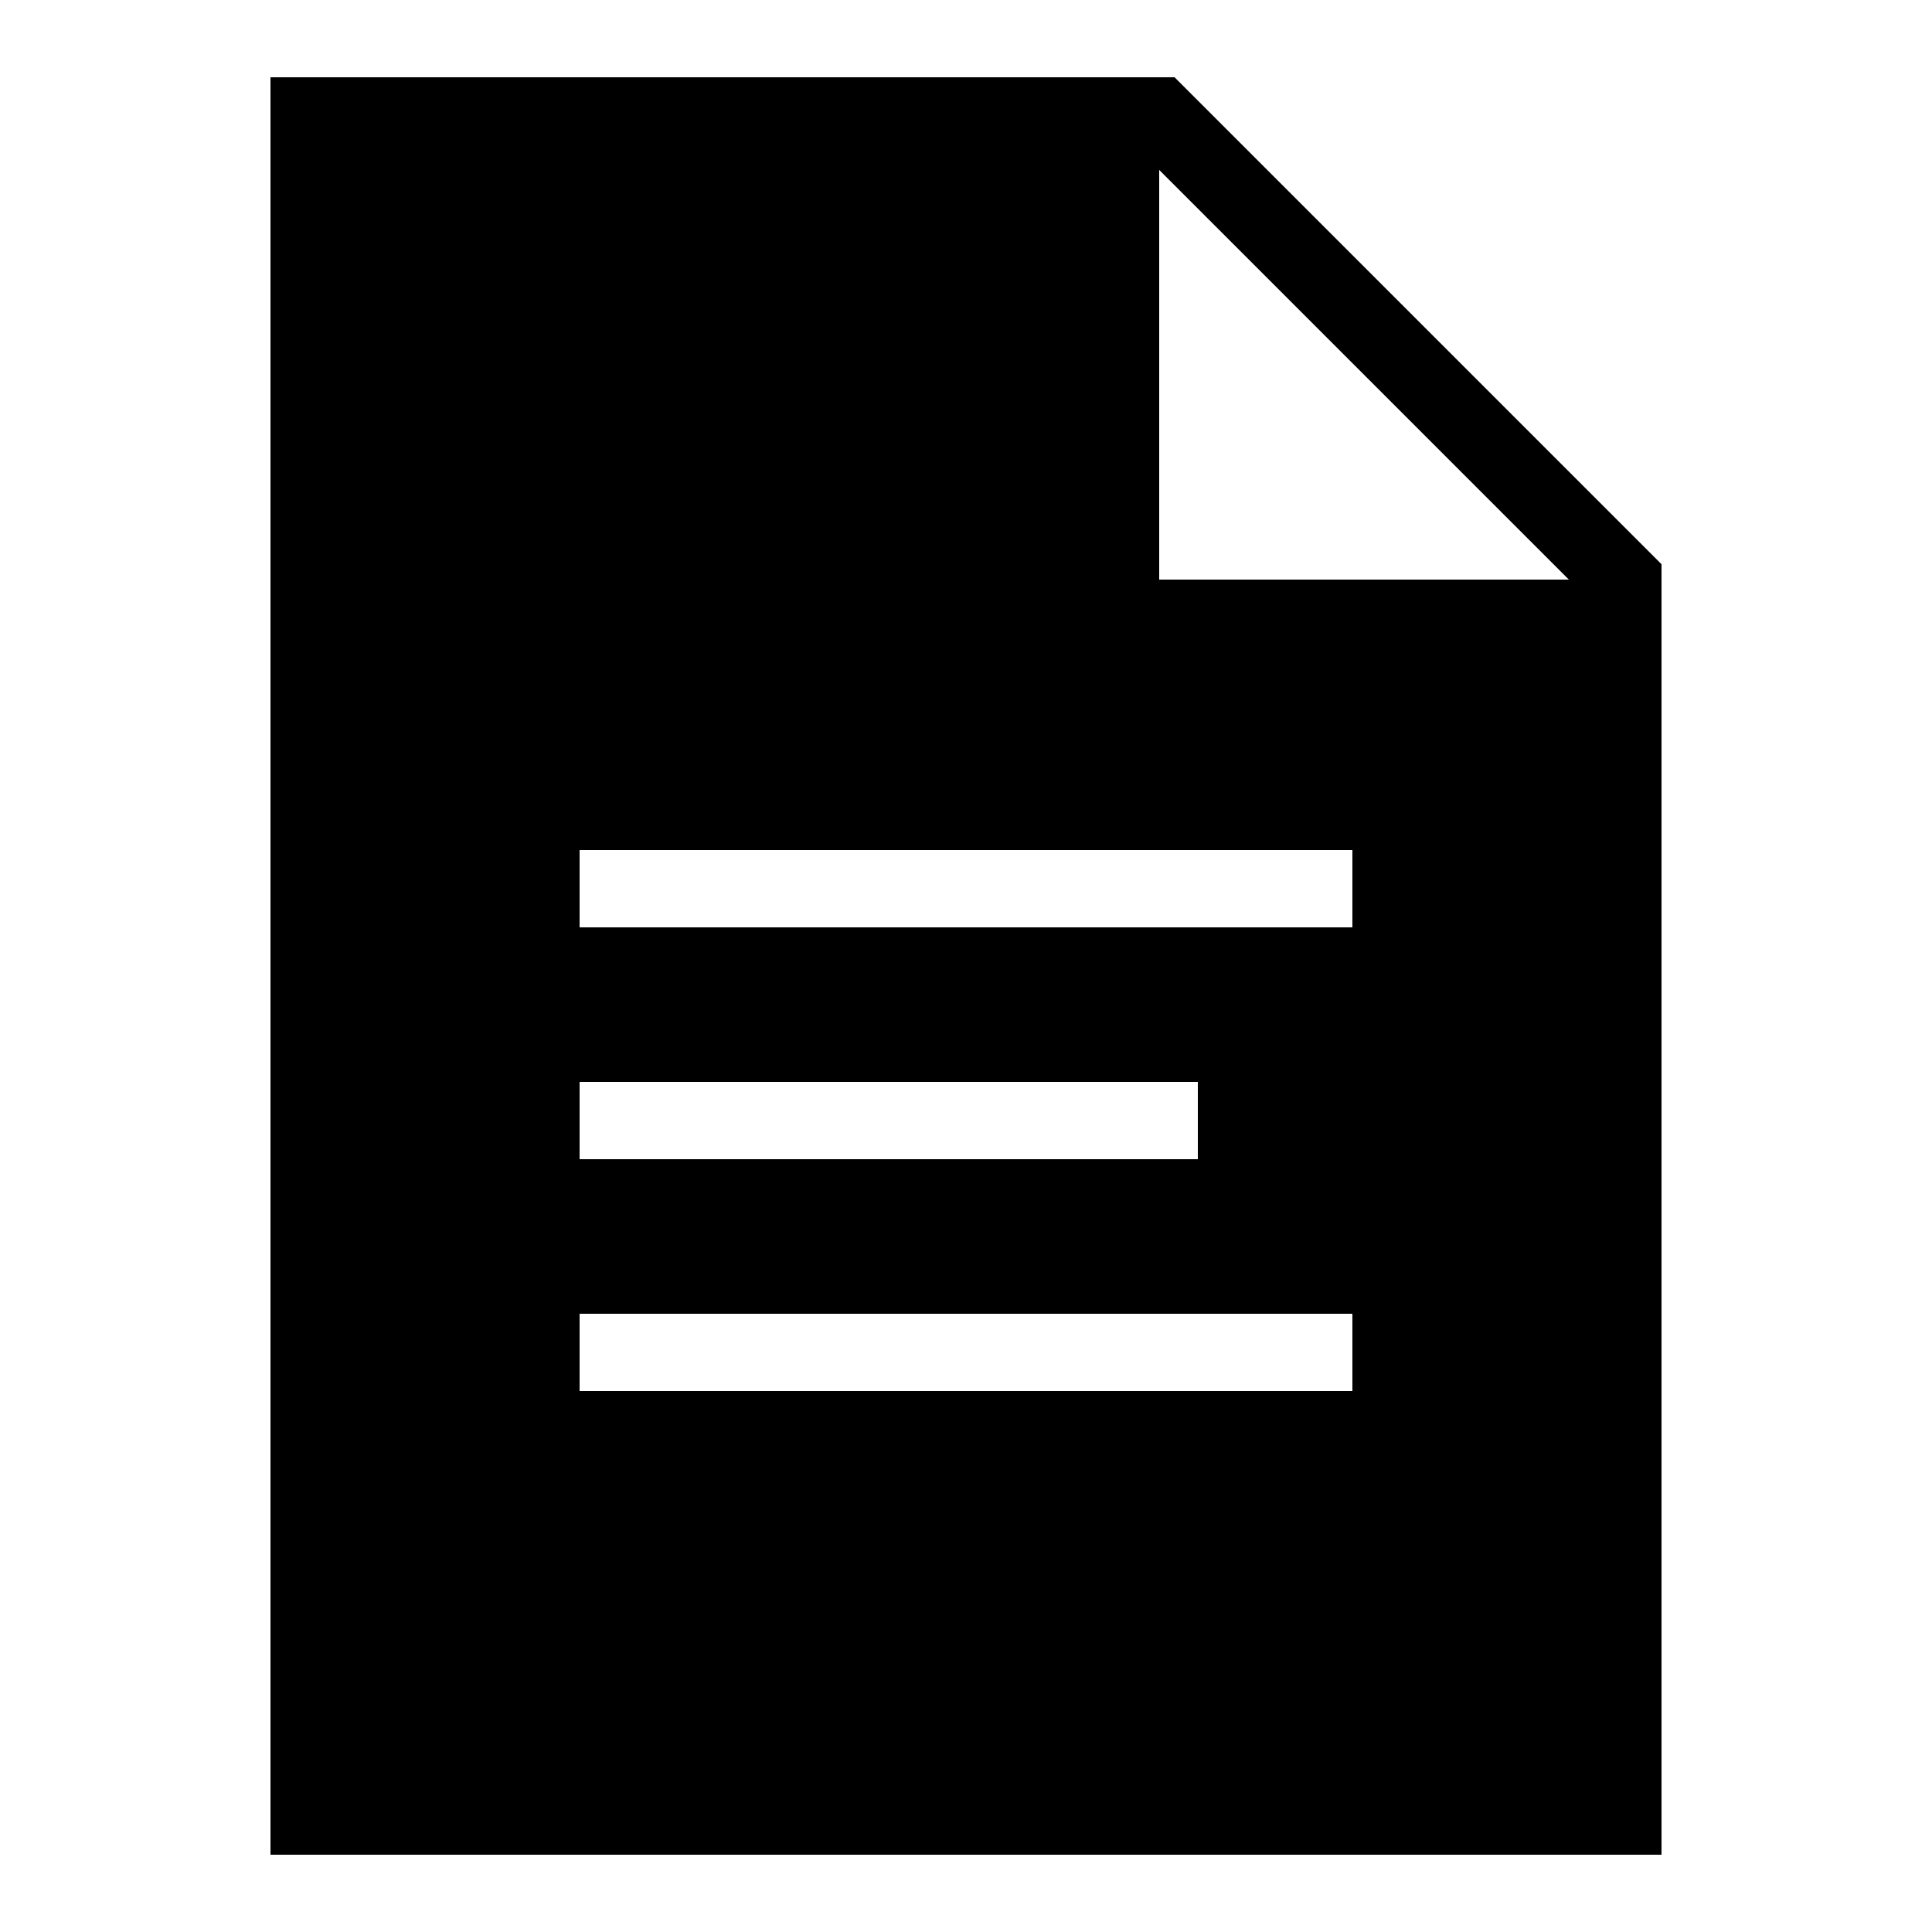
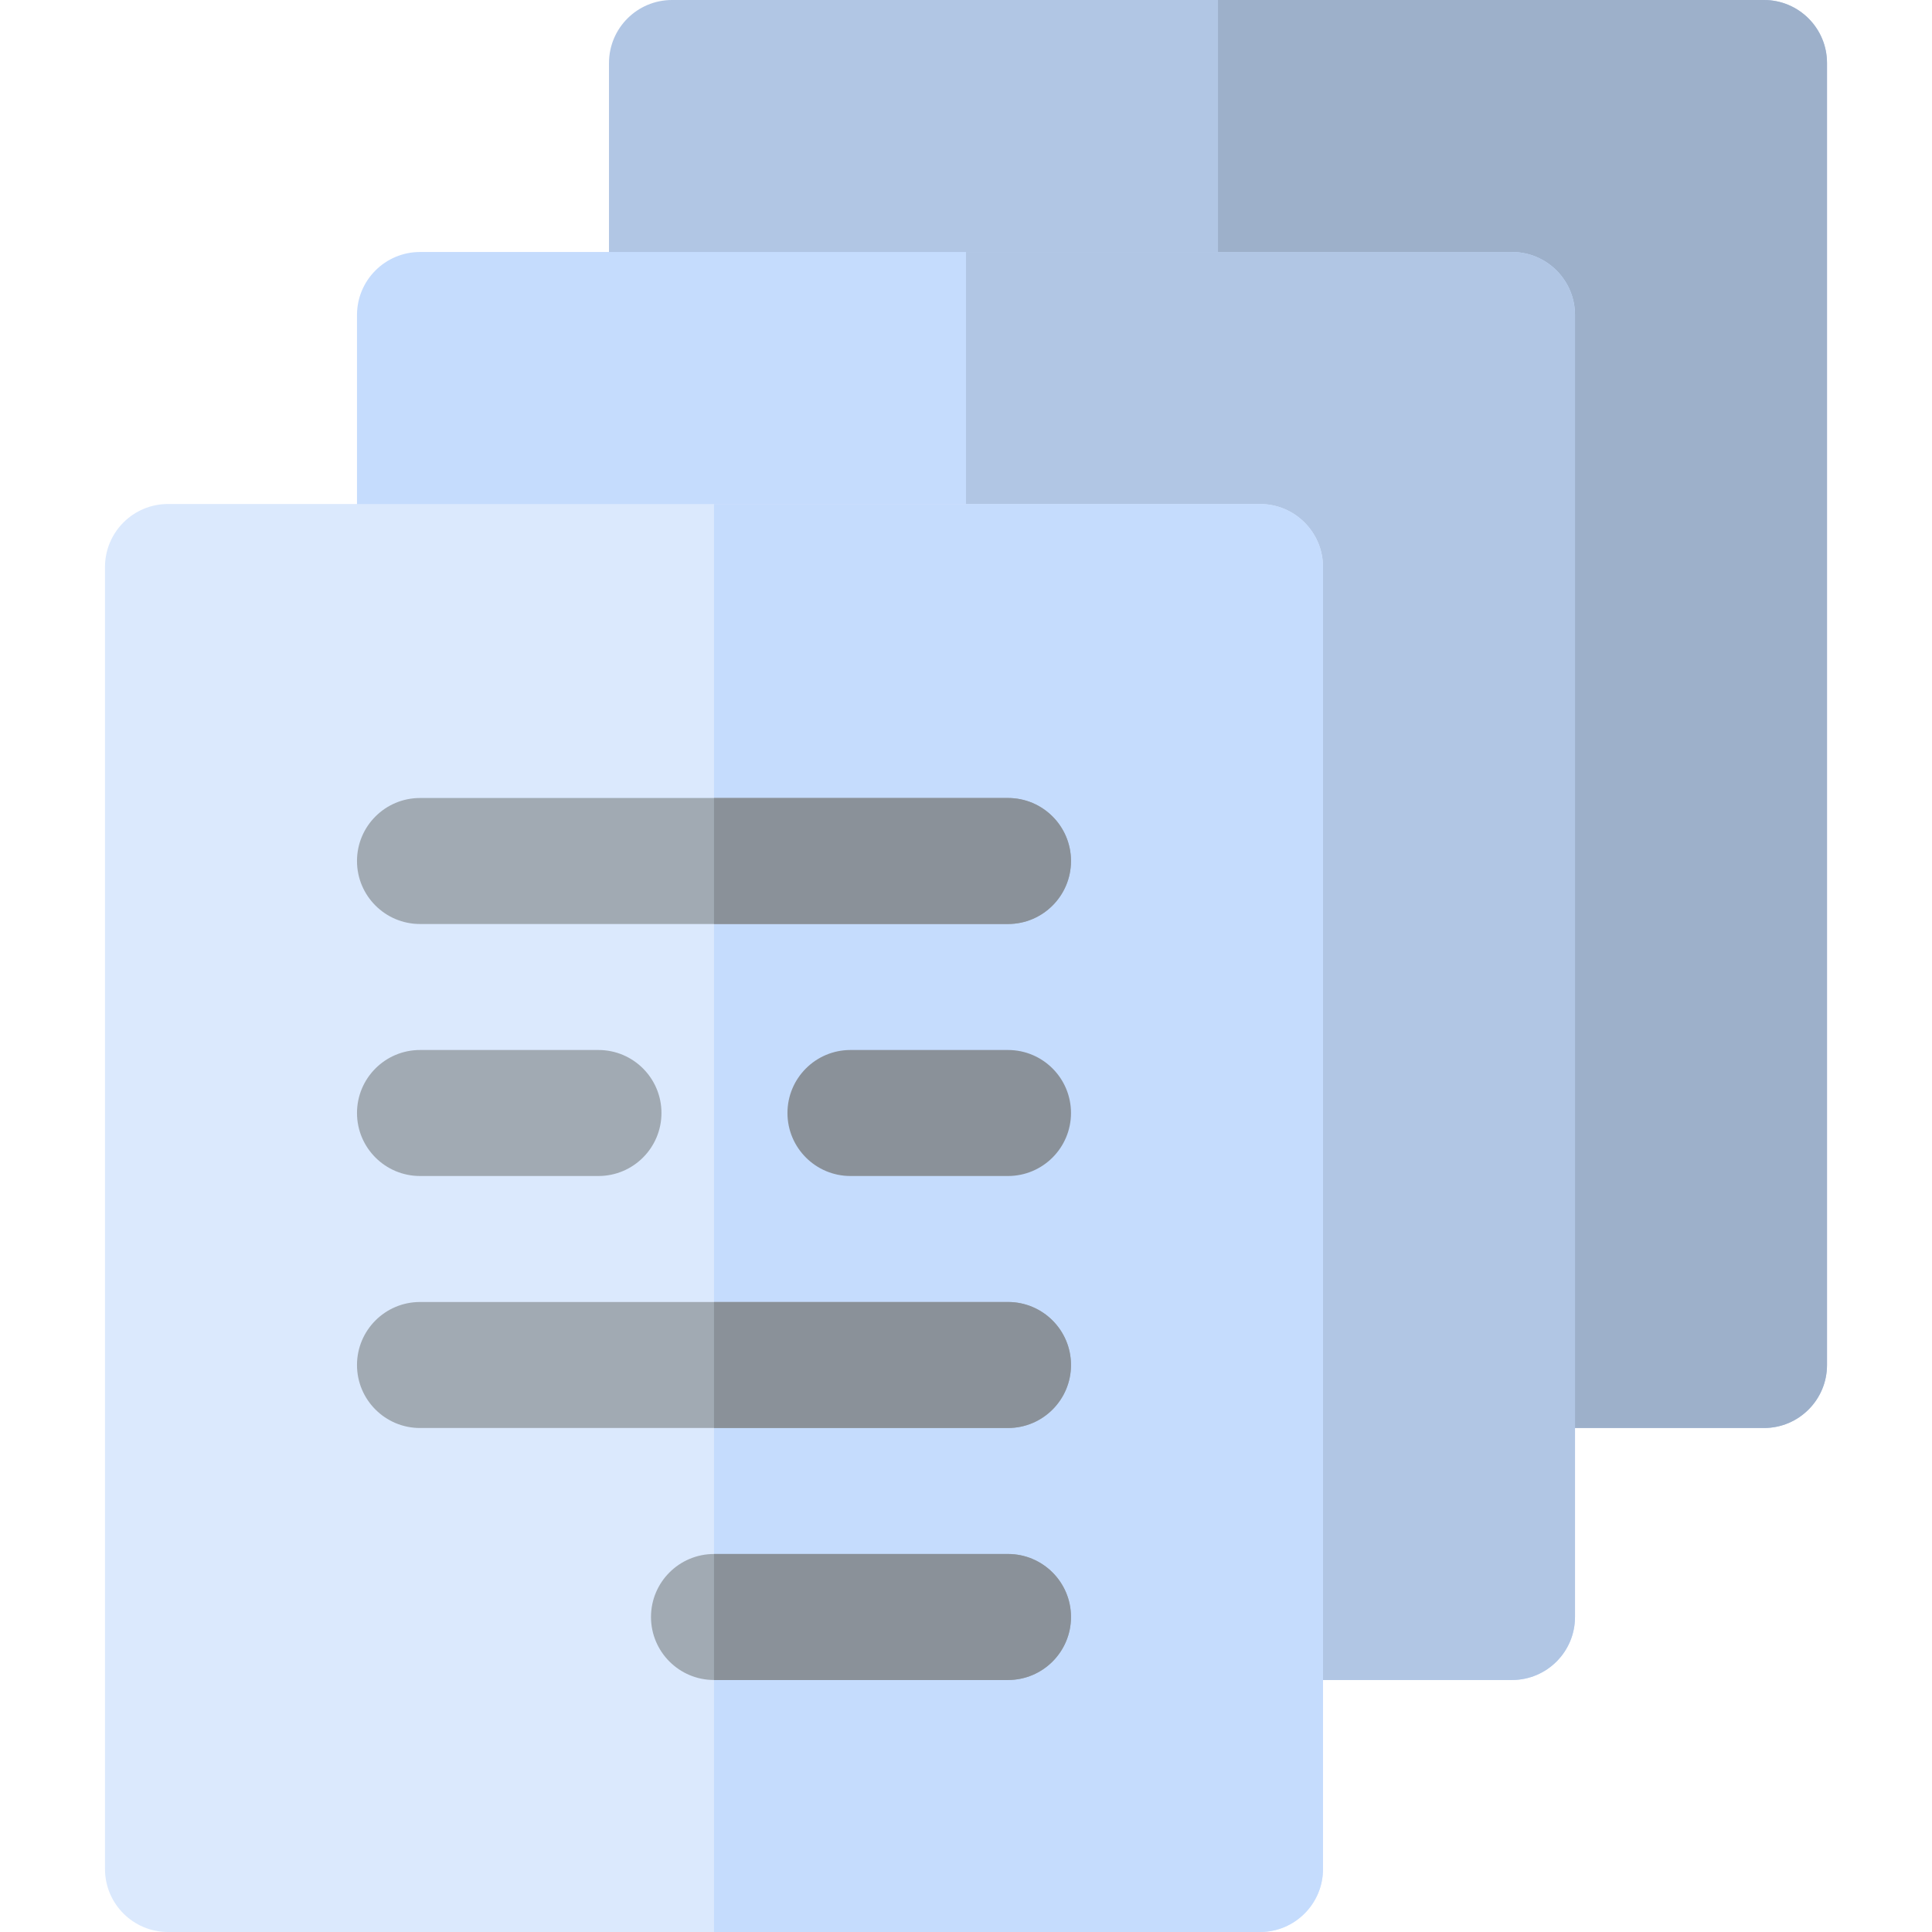
- <svg xmlns="http://www.w3.org/2000/svg" viewBox="0 0 50 50" width="250px" height="250px">
-   <path d="M 30.398 2 L 7 2 L 7 48 L 43 48 L 43 14.602 Z M 15 28 L 31 28 L 31 30 L 15 30 Z M 35 36 L 15 36 L 15 34 L 35 34 Z M 35 24 L 15 24 L 15 22 L 35 22 Z M 30 15 L 30 4.398 L 40.602 15 Z" />
+ <svg xmlns="http://www.w3.org/2000/svg" height="800px" width="800px" version="1.1" id="Layer_1" viewBox="0 0 512 512" xml:space="preserve">
+   <path style="fill:#B1C6E4;" d="M467.478,378.435H178.087c-9.217,0-16.696-7.479-16.696-16.696V16.696  C161.391,7.479,168.87,0,178.087,0h289.391c9.217,0,16.696,7.479,16.696,16.696v345.043  C484.174,370.956,476.695,378.435,467.478,378.435z" />
+   <path style="fill:#9DB0CA;" d="M467.478,0H322.783v378.435h144.696c9.217,0,16.696-7.479,16.696-16.696V16.696  C484.174,7.479,476.695,0,467.478,0z" />
+   <path style="fill:#C5DCFD;" d="M400.696,445.217H111.304c-9.217,0-16.696-7.479-16.696-16.696V83.478  c0-9.217,7.479-16.696,16.696-16.696h289.391c9.217,0,16.696,7.479,16.696,16.696v345.043  C417.391,437.739,409.913,445.217,400.696,445.217z" />
+   <path style="fill:#B1C6E4;" d="M400.696,66.783H256v378.435h144.696c9.217,0,16.696-7.479,16.696-16.696V83.478  C417.391,74.261,409.913,66.783,400.696,66.783z" />
+   <path style="fill:#DBE9FD;" d="M333.913,512H44.522c-9.217,0-16.696-7.479-16.696-16.696V150.261  c0-9.217,7.479-16.696,16.696-16.696h289.391c9.217,0,16.696,7.479,16.696,16.696v345.043C350.609,504.521,343.13,512,333.913,512z" />
+   <path style="fill:#C5DCFD;" d="M333.913,133.565H189.217V512h144.696c9.217,0,16.696-7.479,16.696-16.696V150.261  C350.609,141.044,343.13,133.565,333.913,133.565z" />
+   <path style="fill:#A1AAB3;" d="M267.13,244.87H111.304c-9.217,0-16.696-7.479-16.696-16.696s7.479-16.696,16.696-16.696H267.13  c9.217,0,16.696,7.479,16.696,16.696S276.348,244.87,267.13,244.87z" />
+   <path style="fill:#8A9199;" d="M267.13,311.652h-41.75c-9.217,0-16.696-7.479-16.696-16.696c0-9.217,7.479-16.696,16.696-16.696  h41.75c9.217,0,16.696,7.479,16.696,16.696C283.826,304.174,276.348,311.652,267.13,311.652z" />
+   <g>
+     <path style="fill:#A1AAB3;" d="M158.598,311.652h-47.293c-9.217,0-16.696-7.479-16.696-16.696c0-9.217,7.479-16.696,16.696-16.696   h47.293c9.217,0,16.696,7.479,16.696,16.696C175.293,304.174,167.815,311.652,158.598,311.652z" />
+     <path style="fill:#A1AAB3;" d="M267.13,378.435H111.304c-9.217,0-16.696-7.479-16.696-16.696c0-9.217,7.479-16.696,16.696-16.696   H267.13c9.217,0,16.696,7.479,16.696,16.696C283.826,370.956,276.348,378.435,267.13,378.435z" />
+     <path style="fill:#A1AAB3;" d="M267.13,445.217h-77.913c-9.217,0-16.696-7.479-16.696-16.696c0-9.217,7.479-16.696,16.696-16.696   h77.913c9.217,0,16.696,7.479,16.696,16.696C283.826,437.739,276.348,445.217,267.13,445.217z" />
+   </g>
+   <g>
+     <path style="fill:#8A9199;" d="M267.13,445.217c9.217,0,16.696-7.479,16.696-16.696c0-9.217-7.479-16.696-16.696-16.696h-77.913   v33.391H267.13z" />
+     <path style="fill:#8A9199;" d="M267.13,345.043h-77.913v33.391h77.913c9.217,0,16.696-7.479,16.696-16.696   C283.826,352.522,276.348,345.043,267.13,345.043z" />
+     <path style="fill:#8A9199;" d="M267.13,211.478h-77.913v33.391h77.913c9.217,0,16.696-7.479,16.696-16.696   S276.348,211.478,267.13,211.478z" />
+   </g>
</svg>
